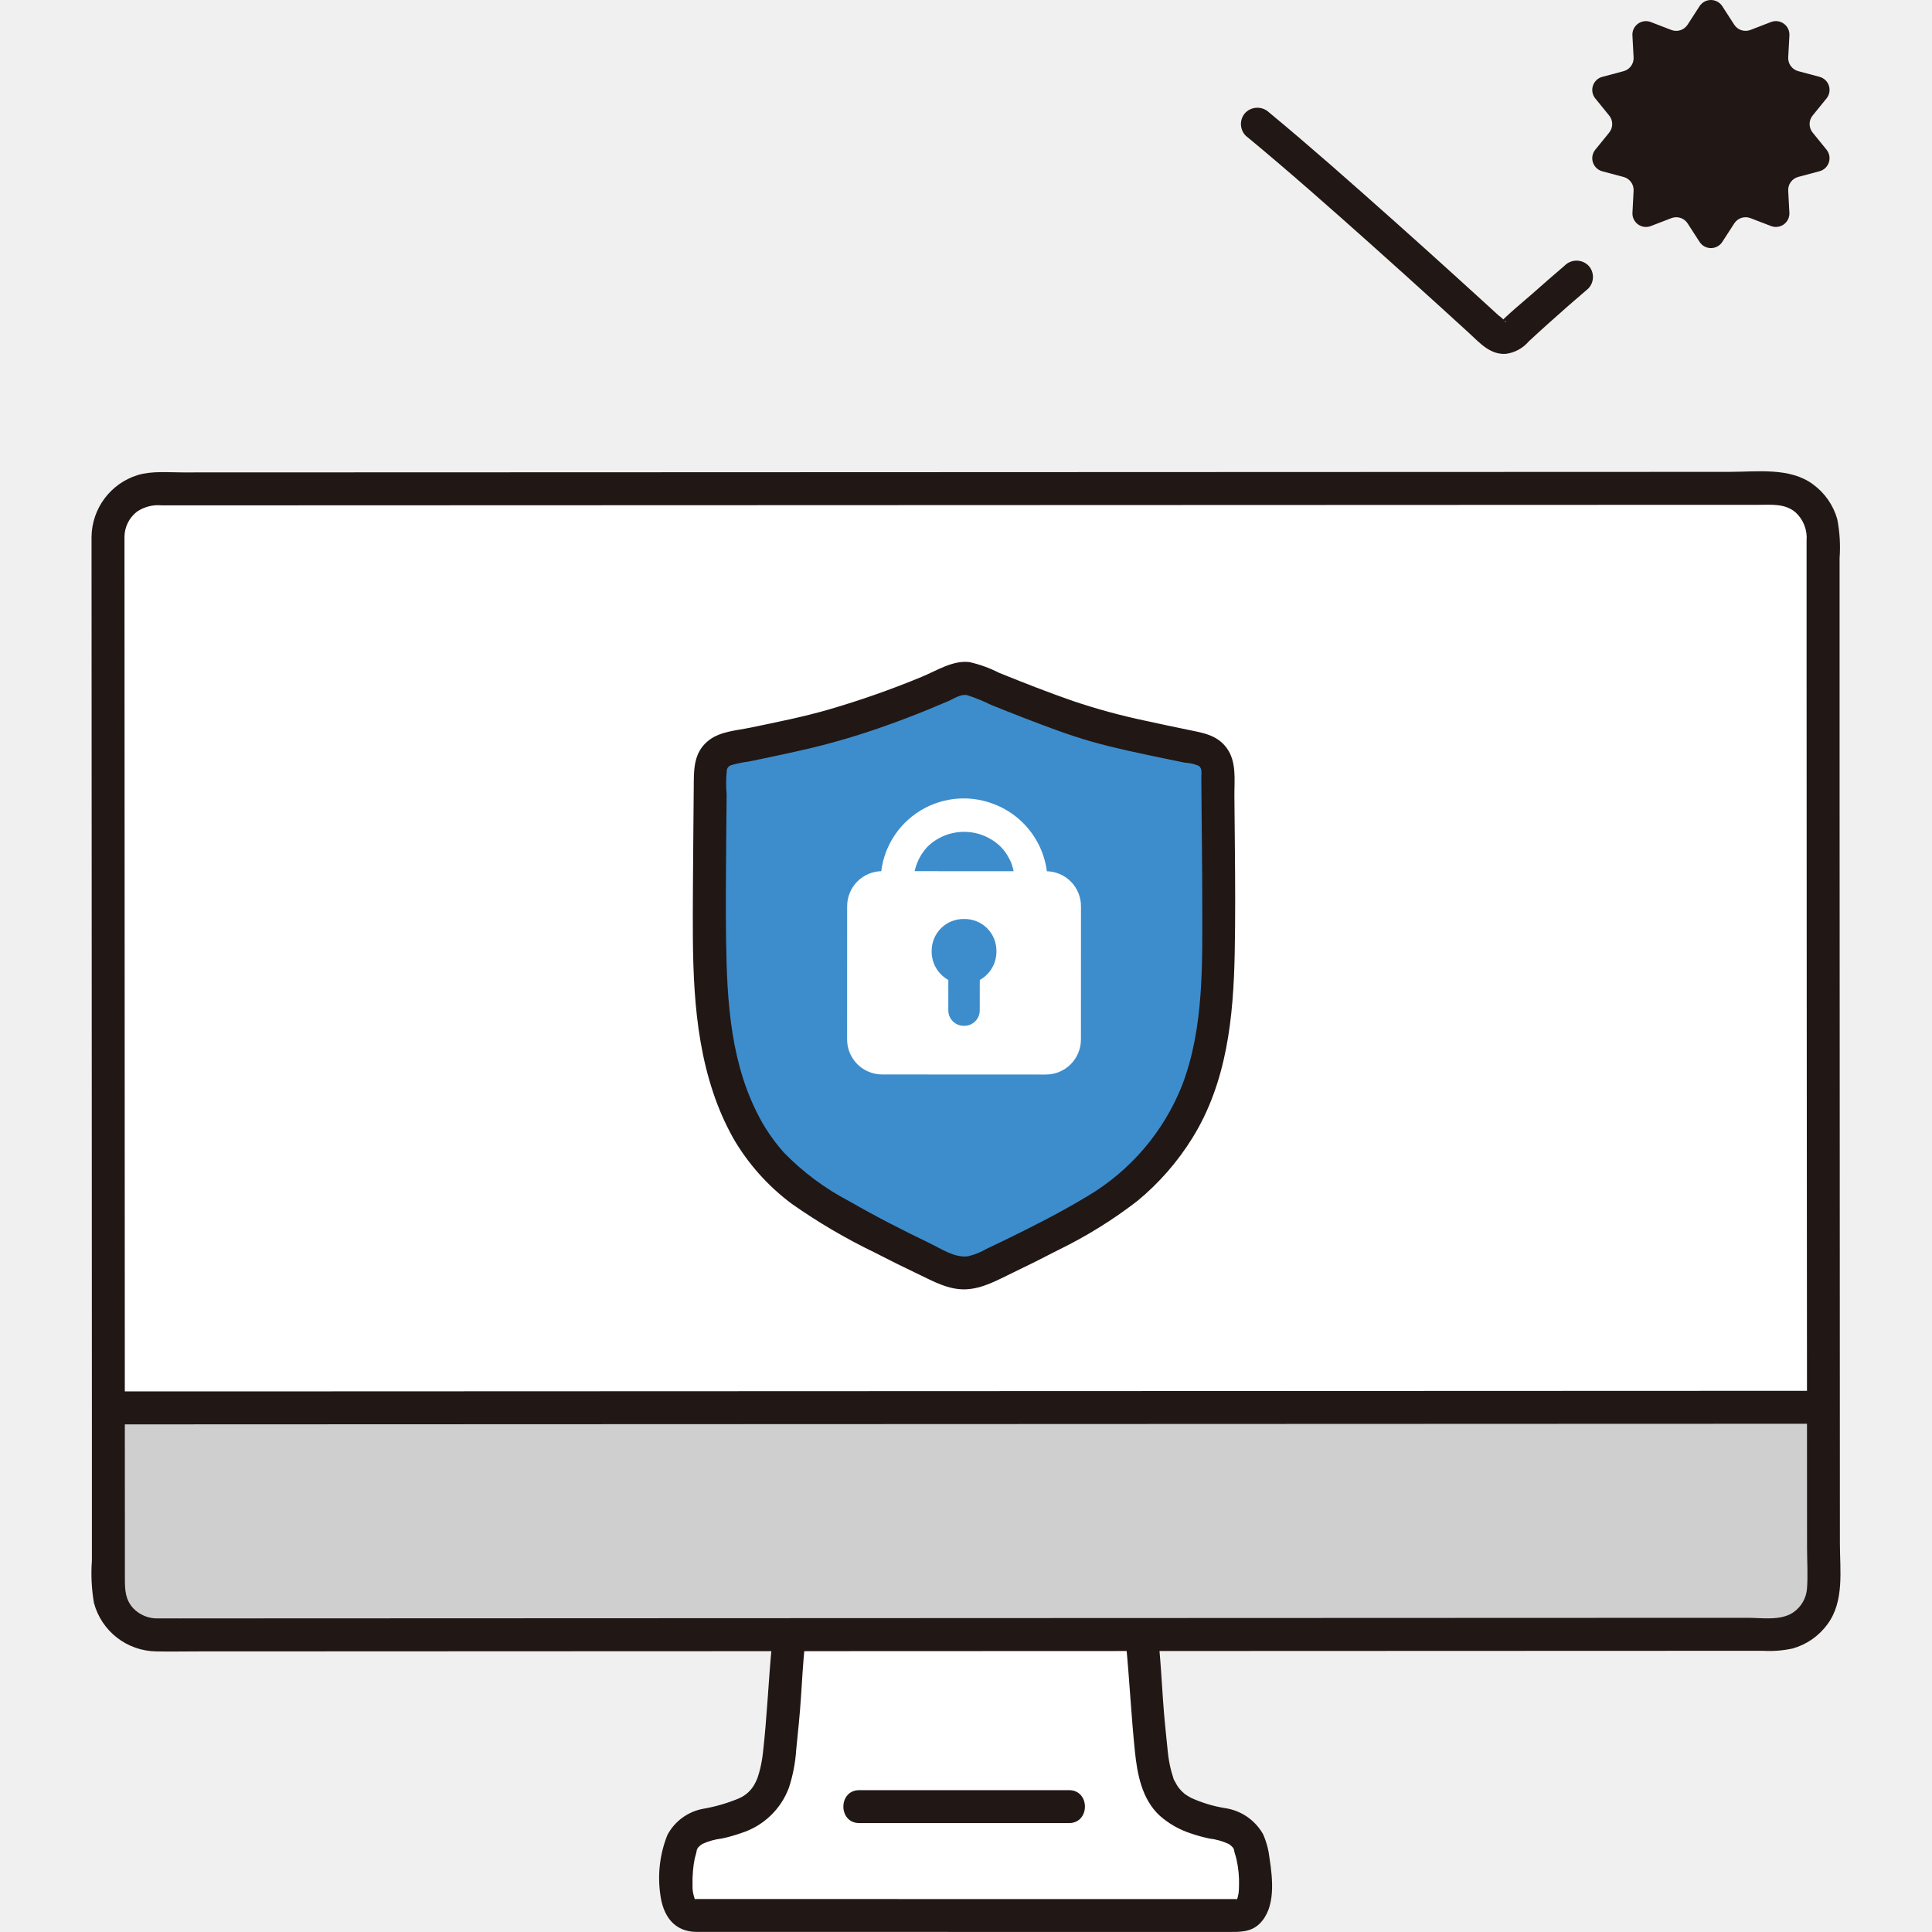
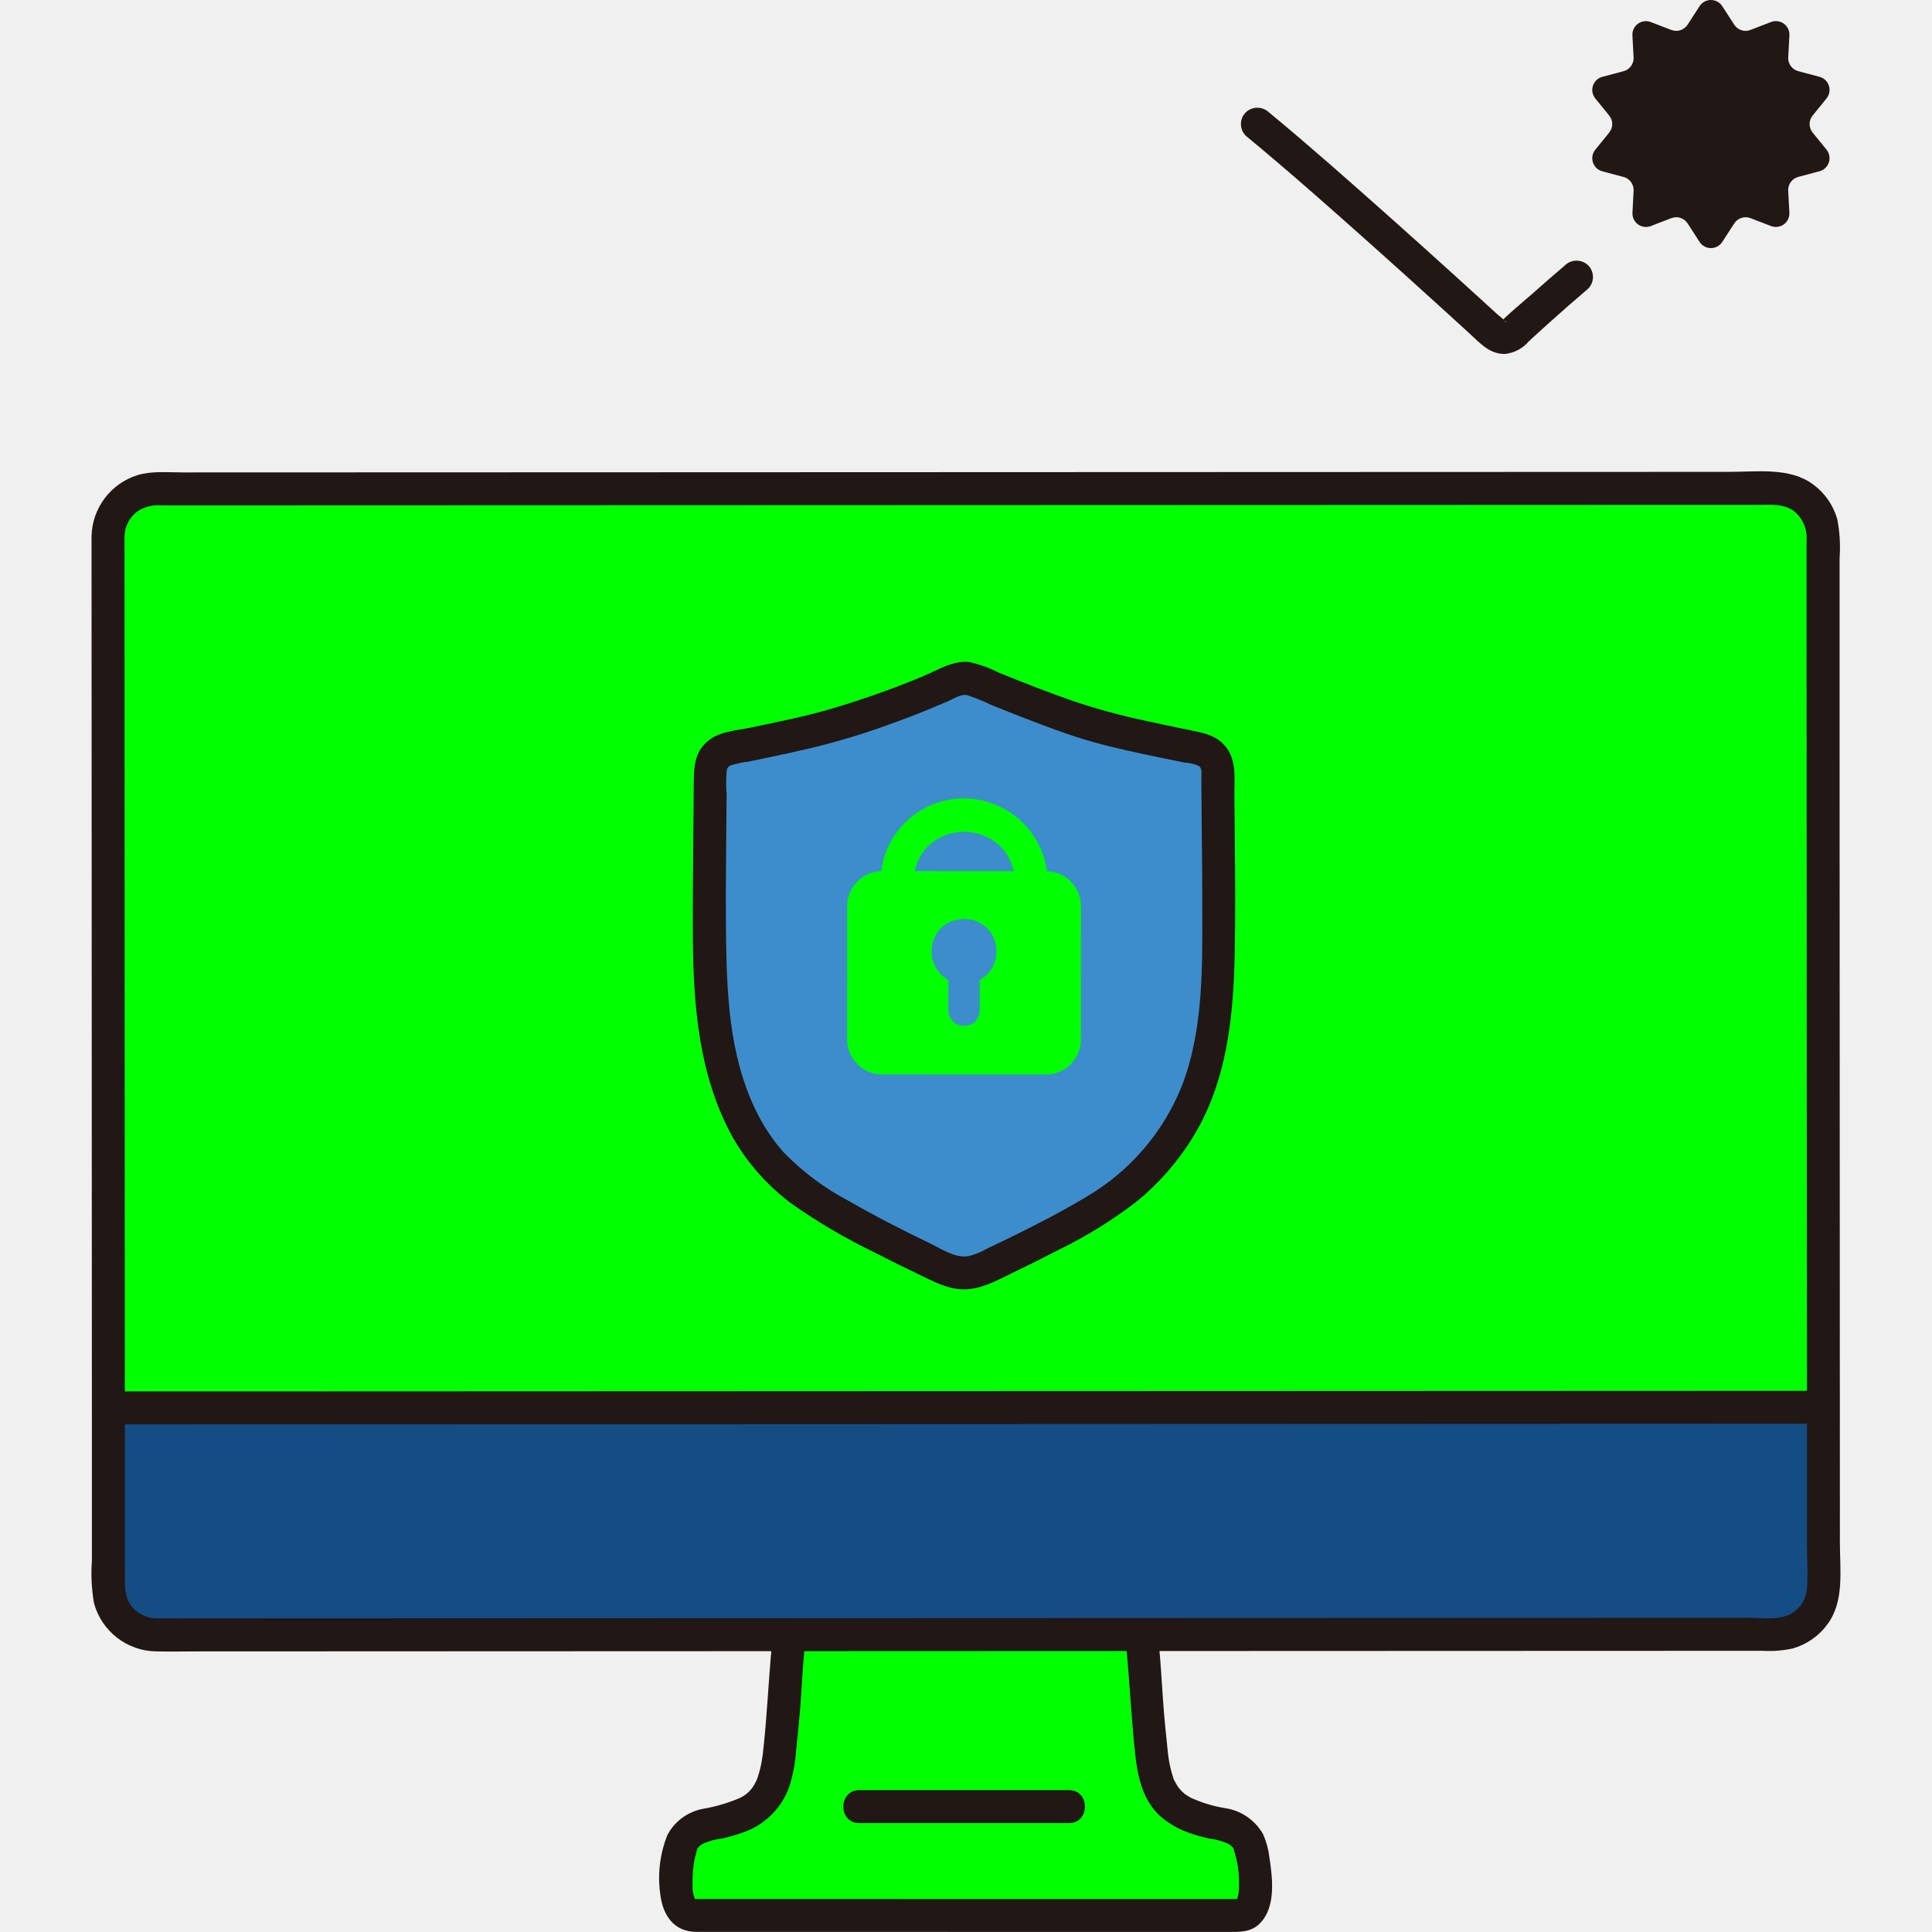
<svg xmlns="http://www.w3.org/2000/svg" width="800px" height="800px" viewBox="-13.34 0 281.561 281.561">
  <defs>
-     <style>.a{fill:#ffffff;}.b{fill:#cfcfcf;}.c{fill:#211715;}.d{fill:#3d8dcc;}</style>
+     <style>.a{fill:#00FF00;}.b{fill:#144c84;}.c{fill:#211715;}.d{fill:#3d8dcc;}</style>
  </defs>
  <path class="a" d="M95.922,279.146H87.715c-3.885,0-2.31-9.21-1.666-10.6s1.919-2.289,4.125-2.708c7.644-1.455,9.537-4,10.172-11.311.272-3.135.553-5.08.707-8.2.108-2.181.3-4.635.651-8.093l51.325-.02c.347,3.469.543,5.928.651,8.113.154,3.123.436,5.068.708,8.2.634,7.313,2.527,9.856,10.171,11.311,2.207.419,3.481,1.314,4.125,2.708s2.35,10.62-1.427,10.62Z" />
  <path class="a" d="M248.2,71.768a7,7,0,0,1,4.144,6.391c.013,33.76.033,83.9.05,126.929-6.564,0-219.592.081-249.946.091q0-3.472,0-7.018C2.432,156.8,2.414,110.206,2.4,78.249a6.993,6.993,0,0,1,6.991-7c45.586-.014,201.048-.072,235.956-.085A6.974,6.974,0,0,1,248.2,71.768Z" />
  <path class="b" d="M7.185,237.887a6.994,6.994,0,0,1-4.724-6.618c0-8.231-.006-17-.01-26.089,3.94,0,242.949-.092,249.947-.092,0,9.085.006,17.854.009,26.086a6.99,6.99,0,0,1-6.991,7c-48.039.016-187.11.07-235.96.09A6.965,6.965,0,0,1,7.185,237.887Z" />
  <path class="c" d="M2.451,207.58l7.432,0,18.254-.007,26.579-.01,32.107-.012,35.112-.013,35.515-.014,33.428-.012,28.494-.011,21.079-.007,11.065,0h.882c3.088,0,3.093-4.8,0-4.8l-8.24,0-18.886.007-27.04.01-32.389.012-35.221.013-35.449.014-33.187.012-28.077.011-20.489.007-10.3,0h-.67c-3.088,0-3.093,4.8,0,4.8Z" />
  <path class="c" d="M150.786,239.832c.483,5.117.742,10.247,1.265,15.362.345,3.372,1.017,7.007,3.625,9.419a12.784,12.784,0,0,0,4.522,2.577,22.736,22.736,0,0,0,2.686.745,9.308,9.308,0,0,1,2.85.8,2.73,2.73,0,0,1,.606.522c.109.154.164.348.272.5-.034-.048-.17-.62-.138-.307.049.479.279.994.377,1.472a15.286,15.286,0,0,1,.377,3.95c-.007.358-.024.716-.064,1.072-.044.4.068-.343-.01.032-.036.175-.079.347-.116.521a3.192,3.192,0,0,1-.119.386c.17-.479.047-.151.015-.054l-.089.155c-.123.183-.128.193-.015.032-.017-.043-.061-.048.19-.182-.346.185.749-.045.206-.068-.047,0-.1,0-.143,0-.171,0-.342,0-.513,0h-3.519l-13.7,0-37.889-.008-15.867,0h-7.01c-.193,0-.386,0-.579,0-.081,0-.164,0-.245,0-.382.015-.019.076.155.068-.083,0,.443.258.092.071-.451-.242.3.11,0,0-.072-.026-.276-.572-.049-.022a2.858,2.858,0,0,1-.13-.385,5.031,5.031,0,0,1-.245-1.745,18.725,18.725,0,0,1,.068-2.105c.012-.143.142-1.193.079-.771q.078-.523.179-1.042a13.431,13.431,0,0,0,.345-1.372c.014-.176.361-.4-.139.307.108-.152.162-.344.271-.5a2.9,2.9,0,0,1,.607-.522,9.356,9.356,0,0,1,2.85-.8,22.166,22.166,0,0,0,2.816-.793,10.91,10.91,0,0,0,6.978-6.634,22.347,22.347,0,0,0,1.055-5.481c.254-2.582.541-5.168.7-7.758.154-2.483.313-4.96.546-7.437a2.417,2.417,0,0,0-2.4-2.4,2.452,2.452,0,0,0-2.4,2.4c-.493,5.226-.7,10.47-1.3,15.687a19.217,19.217,0,0,1-.4,2.262c-.1.414-.222.819-.354,1.223-.049.151-.106.305-.166.451.167-.4-.128.245-.139.265a4.743,4.743,0,0,1-2.424,2.361,24.17,24.17,0,0,1-5.235,1.522,7.405,7.405,0,0,0-5.189,3.8,16.836,16.836,0,0,0-1.049,8.638c.373,3.075,1.964,5.49,5.3,5.5,1.3,0,2.6,0,3.906,0l14.4,0,39.193.008,15.355,0h4.625c1.615,0,3.232.062,4.512-1.154,2.451-2.329,1.961-6.589,1.5-9.6a12.01,12.01,0,0,0-.932-3.481,7.637,7.637,0,0,0-5.559-3.812,19.343,19.343,0,0,1-4.938-1.495,8.911,8.911,0,0,1-.9-.552c-.39-.276-.12-.1-.045-.034-.166-.14-.327-.288-.48-.444-.107-.108-.579-.694-.319-.337a8.2,8.2,0,0,1-.625-1.037,1.628,1.628,0,0,1-.255-.615c-.117-.363-.229-.725-.322-1.1a18.187,18.187,0,0,1-.445-2.553c-.261-2.54-.534-5.088-.707-7.637-.179-2.632-.328-5.26-.576-7.887a2.466,2.466,0,0,0-2.4-2.4,2.418,2.418,0,0,0-2.4,2.4Z" />
  <path class="c" d="M111.889,265.688h30.565c3.089,0,3.094-4.8,0-4.8H111.889c-3.089,0-3.094,4.8,0,4.8Z" />
  <path class="c" d="M0,78.249Q.01,102.334.02,126.421q.01,27.481.022,54.963.006,13.5.011,27,0,6.423,0,12.846l0,6.194a25.636,25.636,0,0,0,.3,6.186,9.523,9.523,0,0,0,9.1,7.057c2.065.043,4.137,0,6.2,0l14.675-.006,36.541-.015,42.552-.016,44.264-.017,41.681-.016,34.8-.013,13.478,0a15.92,15.92,0,0,0,4.263-.339,9.477,9.477,0,0,0,5.061-3.508c2.51-3.366,1.831-7.876,1.83-11.825l-.021-53.27q-.011-27.237-.022-54.473L254.753,92.5q0-5.577,0-11.152a21.542,21.542,0,0,0-.339-5.69A9.483,9.483,0,0,0,250.9,70.6c-3.381-2.523-8.162-1.834-12.168-1.833l-11.552.005-30.894.011-38.016.014-41.223.015-40.515.015-35.891.012-27.353.009c-2.14,0-4.49-.234-6.555.384A9.555,9.555,0,0,0,0,78.249c-.075,3.09,4.726,3.089,4.8,0A4.684,4.684,0,0,1,6.659,74.54a5.53,5.53,0,0,1,3.55-.894h5.284l12.7,0,32.178-.011,38.242-.013,40.764-.015,39.264-.014,34.223-.013,25.559-.009,4.512,0c1.9,0,3.877-.224,5.424,1.121a5.015,5.015,0,0,1,1.584,4.106l0,5.179q0,5.595,0,11.19.009,25.431.02,50.86L250,200.241q0,12.61.01,25.221c0,2,.143,4.064-.006,6.061a4.633,4.633,0,0,1-1.985,3.449c-1.83,1.263-4.553.8-6.676.8l-30.113.01-38.488.015-42.976.016-43.063.017-39.252.015-31.385.013c-2.084,0-4.169.012-6.253,0A4.833,4.833,0,0,1,6.093,234.4c-1.146-1.229-1.232-2.629-1.232-4.226q0-12.495-.01-24.991L4.83,151.355,4.809,99.779q0-10.765-.008-21.53C4.8,75.16,0,75.155,0,78.249Z" />
  <path class="d" d="M95.574,164.632a33.671,33.671,0,0,1-2.666-6.045,55.729,55.729,0,0,1-2.7-15.875c-.335-10.337-.068-19.914-.03-30.4a3.218,3.218,0,0,1,2.567-3.153c5-1.017,12.02-2.461,15.542-3.5a139.006,139.006,0,0,0,17.642-6.546,3.214,3.214,0,0,1,2.544-.041c3.256,1.355,12.026,4.951,17.553,6.587,3.522,1.042,10.54,2.486,15.542,3.5a3.218,3.218,0,0,1,2.567,3.153c.038,10.483.305,20.06-.03,30.4a58.015,58.015,0,0,1-1.667,12.328,35.033,35.033,0,0,1-16.378,21.532c-5.132,3.016-11.007,5.936-16.2,8.333a6.439,6.439,0,0,1-5.414,0,173.388,173.388,0,0,1-19.119-10.115A28.575,28.575,0,0,1,95.574,164.632Z" />
  <path class="c" d="M97.646,163.421c-4.5-8.035-5.04-17.307-5.167-26.3-.066-4.693-.035-9.387.01-14.08.023-2.42.05-4.839.068-7.259a18.035,18.035,0,0,1,.02-3.463.883.883,0,0,1,.636-.8,16.031,16.031,0,0,1,2.557-.532q1.575-.323,3.149-.654c1.884-.4,3.767-.806,5.643-1.244a105.708,105.708,0,0,0,11.342-3.381q3-1.065,5.957-2.273,1.515-.618,3.018-1.265c.827-.354,1.833-1.076,2.747-.855a26.514,26.514,0,0,1,3.475,1.412q2.409.975,4.831,1.913c3.237,1.25,6.5,2.492,9.837,3.443,3.493.994,7.069,1.717,10.621,2.459q1.454.3,2.908.6a6.023,6.023,0,0,1,2.072.471c.527.386.366,1.127.369,1.7q.009,1.968.027,3.934c.041,4.71.105,9.42.105,14.13,0,8.94.3,18.32-2.943,26.809a32.865,32.865,0,0,1-13.753,16.122c-3.851,2.319-7.873,4.372-11.911,6.34q-1.415.689-2.837,1.358a10.237,10.237,0,0,1-2.633,1.066c-1.956.306-3.952-1.077-5.638-1.888-3.985-1.915-7.925-3.932-11.757-6.138a37.513,37.513,0,0,1-9.494-7.07,26.46,26.46,0,0,1-3.259-4.553c-1.545-2.674-5.7-.26-4.145,2.423a31.824,31.824,0,0,0,8.587,9.62,85.9,85.9,0,0,0,12.013,7.057q3.185,1.647,6.423,3.185c2.177,1.037,4.355,2.276,6.845,2.192s4.694-1.366,6.89-2.418q3.321-1.59,6.588-3.29a66.363,66.363,0,0,0,11.556-7.159,37.459,37.459,0,0,0,8-9.143c5.08-8.147,6.02-17.691,6.2-27.08.1-5.1.07-10.195.023-15.293-.024-2.5-.052-4.994-.071-7.492-.019-2.388.361-5.038-1.16-7.066-1.4-1.864-3.445-2.159-5.579-2.6-2.113-.434-4.224-.876-6.33-1.341a92.11,92.11,0,0,1-10.494-2.87c-3.625-1.261-7.2-2.664-10.757-4.107a18.128,18.128,0,0,0-4.288-1.548c-2.431-.3-4.773,1.248-6.956,2.147a132.265,132.265,0,0,1-13.47,4.74c-3.766,1.093-7.634,1.86-11.471,2.657-1.975.411-4.346.544-6,1.785-2.019,1.512-2.266,3.632-2.279,5.984-.028,5.142-.107,10.284-.126,15.427-.036,10.043-.277,20.346,2.95,29.991a38.718,38.718,0,0,0,2.907,6.619C95.01,168.539,99.158,166.122,97.646,163.421Z" />
  <path class="a" d="M119.789,128.538a7.525,7.525,0,0,1,2.014-5.119,7.649,7.649,0,0,1,10.7-.014c.172.177.338.359.5.55-.233-.283.174.244.214.3a9.548,9.548,0,0,1,.506.849c0-.006.322.67.176.328a7.54,7.54,0,0,1,.631,3.1c.04,3.086,4.84,3.094,4.8,0a12.16,12.16,0,0,0-7.935-11.388,12.109,12.109,0,0,0-16.4,11.388c-.04,3.089,4.76,3.091,4.8,0Z" />
  <path class="a" d="M110.12,132.065c0,6.165,0,13.211-.006,19.411a5.107,5.107,0,0,0,5.108,5.11c6.95,0,16.663.009,23.859.011a5.106,5.106,0,0,0,5.11-5.109c0-6.2,0-13.242.006-19.409a5.1,5.1,0,0,0-5.106-5.111l-23.86-.01A5.106,5.106,0,0,0,110.12,132.065Z" />
  <path class="d" d="M124.868,139.817c0,4.759,0,3.058-.006,7.428a2.256,2.256,0,0,0,2.25,2.256h.069a2.254,2.254,0,0,0,2.262-2.254c0-4.373,0-2.69.006-7.421C128.908,139.826,125.559,139.817,124.868,139.817Z" />
  <path class="d" d="M127.155,133.931a4.627,4.627,0,0,0-4.719,4.69,4.72,4.72,0,1,0,9.439,0A4.624,4.624,0,0,0,127.155,133.931Z" />
  <path class="c" d="M250.825,16.836l2.026-2.493a1.971,1.971,0,0,0-1.023-3.147l-3.1-.826a1.97,1.97,0,0,1-1.461-2.01l.173-3.207a1.97,1.97,0,0,0-2.676-1.945l-3,1.156A1.97,1.97,0,0,1,239.4,3.6L237.656.9a1.97,1.97,0,0,0-3.308,0L232.6,3.6a1.97,1.97,0,0,1-2.363.768l-3-1.156a1.97,1.97,0,0,0-2.676,1.945l.173,3.207a1.97,1.97,0,0,1-1.461,2.01l-3.1.826a1.971,1.971,0,0,0-1.023,3.147l2.026,2.493a1.969,1.969,0,0,1,0,2.484l-2.026,2.493a1.971,1.971,0,0,0,1.023,3.147l3.1.826a1.97,1.97,0,0,1,1.461,2.01L224.567,31a1.97,1.97,0,0,0,2.676,1.945l3-1.156a1.97,1.97,0,0,1,2.363.768l1.745,2.7a1.97,1.97,0,0,0,3.308,0l1.745-2.7a1.97,1.97,0,0,1,2.363-.768l3,1.156A1.97,1.97,0,0,0,247.437,31l-.173-3.207a1.97,1.97,0,0,1,1.461-2.01l3.1-.826a1.971,1.971,0,0,0,1.023-3.147l-2.026-2.493A1.969,1.969,0,0,1,250.825,16.836Z" />
  <path class="c" d="M214.729,38.673q-2.409,2.052-4.774,4.156c-.383.34-4.726,3.984-4.6,4.2,0-.007.566-.23.556-.224.225-.132.314.425.091.031a4.735,4.735,0,0,0-.93-.852l-2.2-2.01q-2.1-1.913-4.2-3.819-8.965-8.13-18.069-16.106c-2.972-2.589-5.962-5.158-9-7.668a2.469,2.469,0,0,0-3.4,0,2.42,2.42,0,0,0,0,3.394c6.2,5.12,12.22,10.451,18.216,15.8q4.89,4.367,9.741,8.775,2.283,2.073,4.56,4.155c1.559,1.425,3.036,3.169,5.332,3.072a5.274,5.274,0,0,0,3.4-1.821q1.371-1.276,2.764-2.526,2.917-2.623,5.9-5.167a2.42,2.42,0,0,0,0-3.394,2.449,2.449,0,0,0-3.394,0Z" />
</svg>
